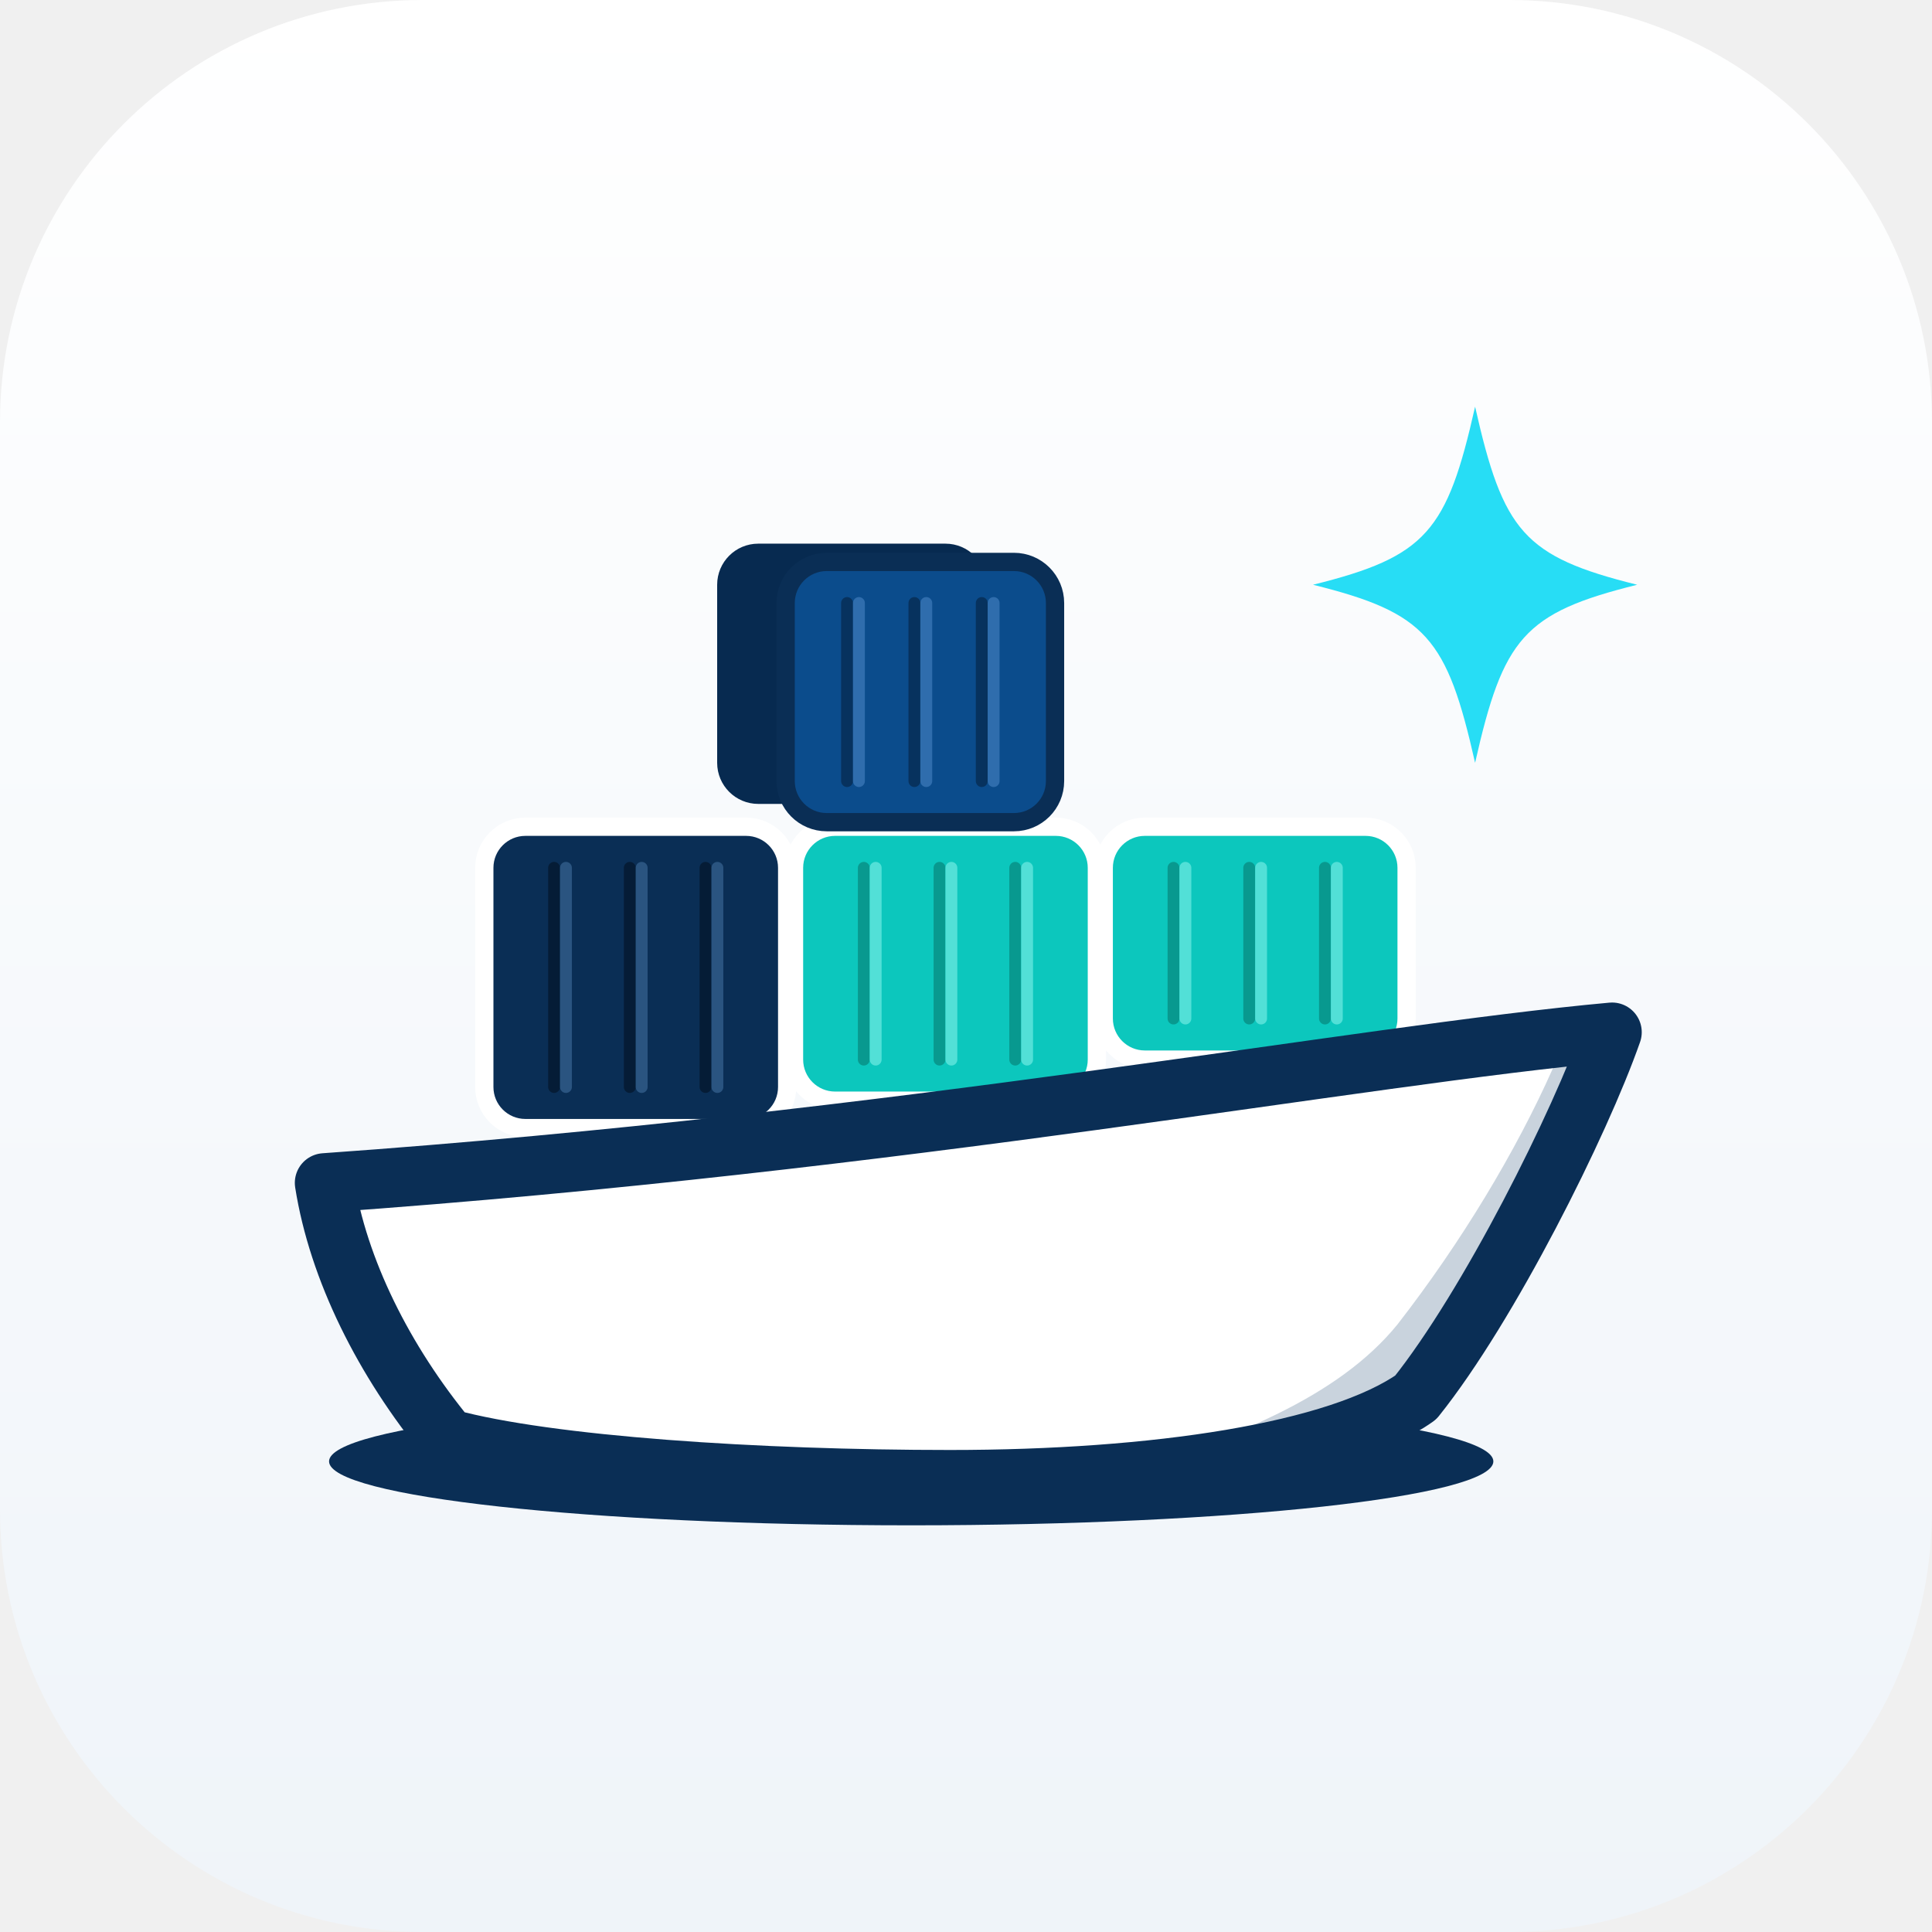
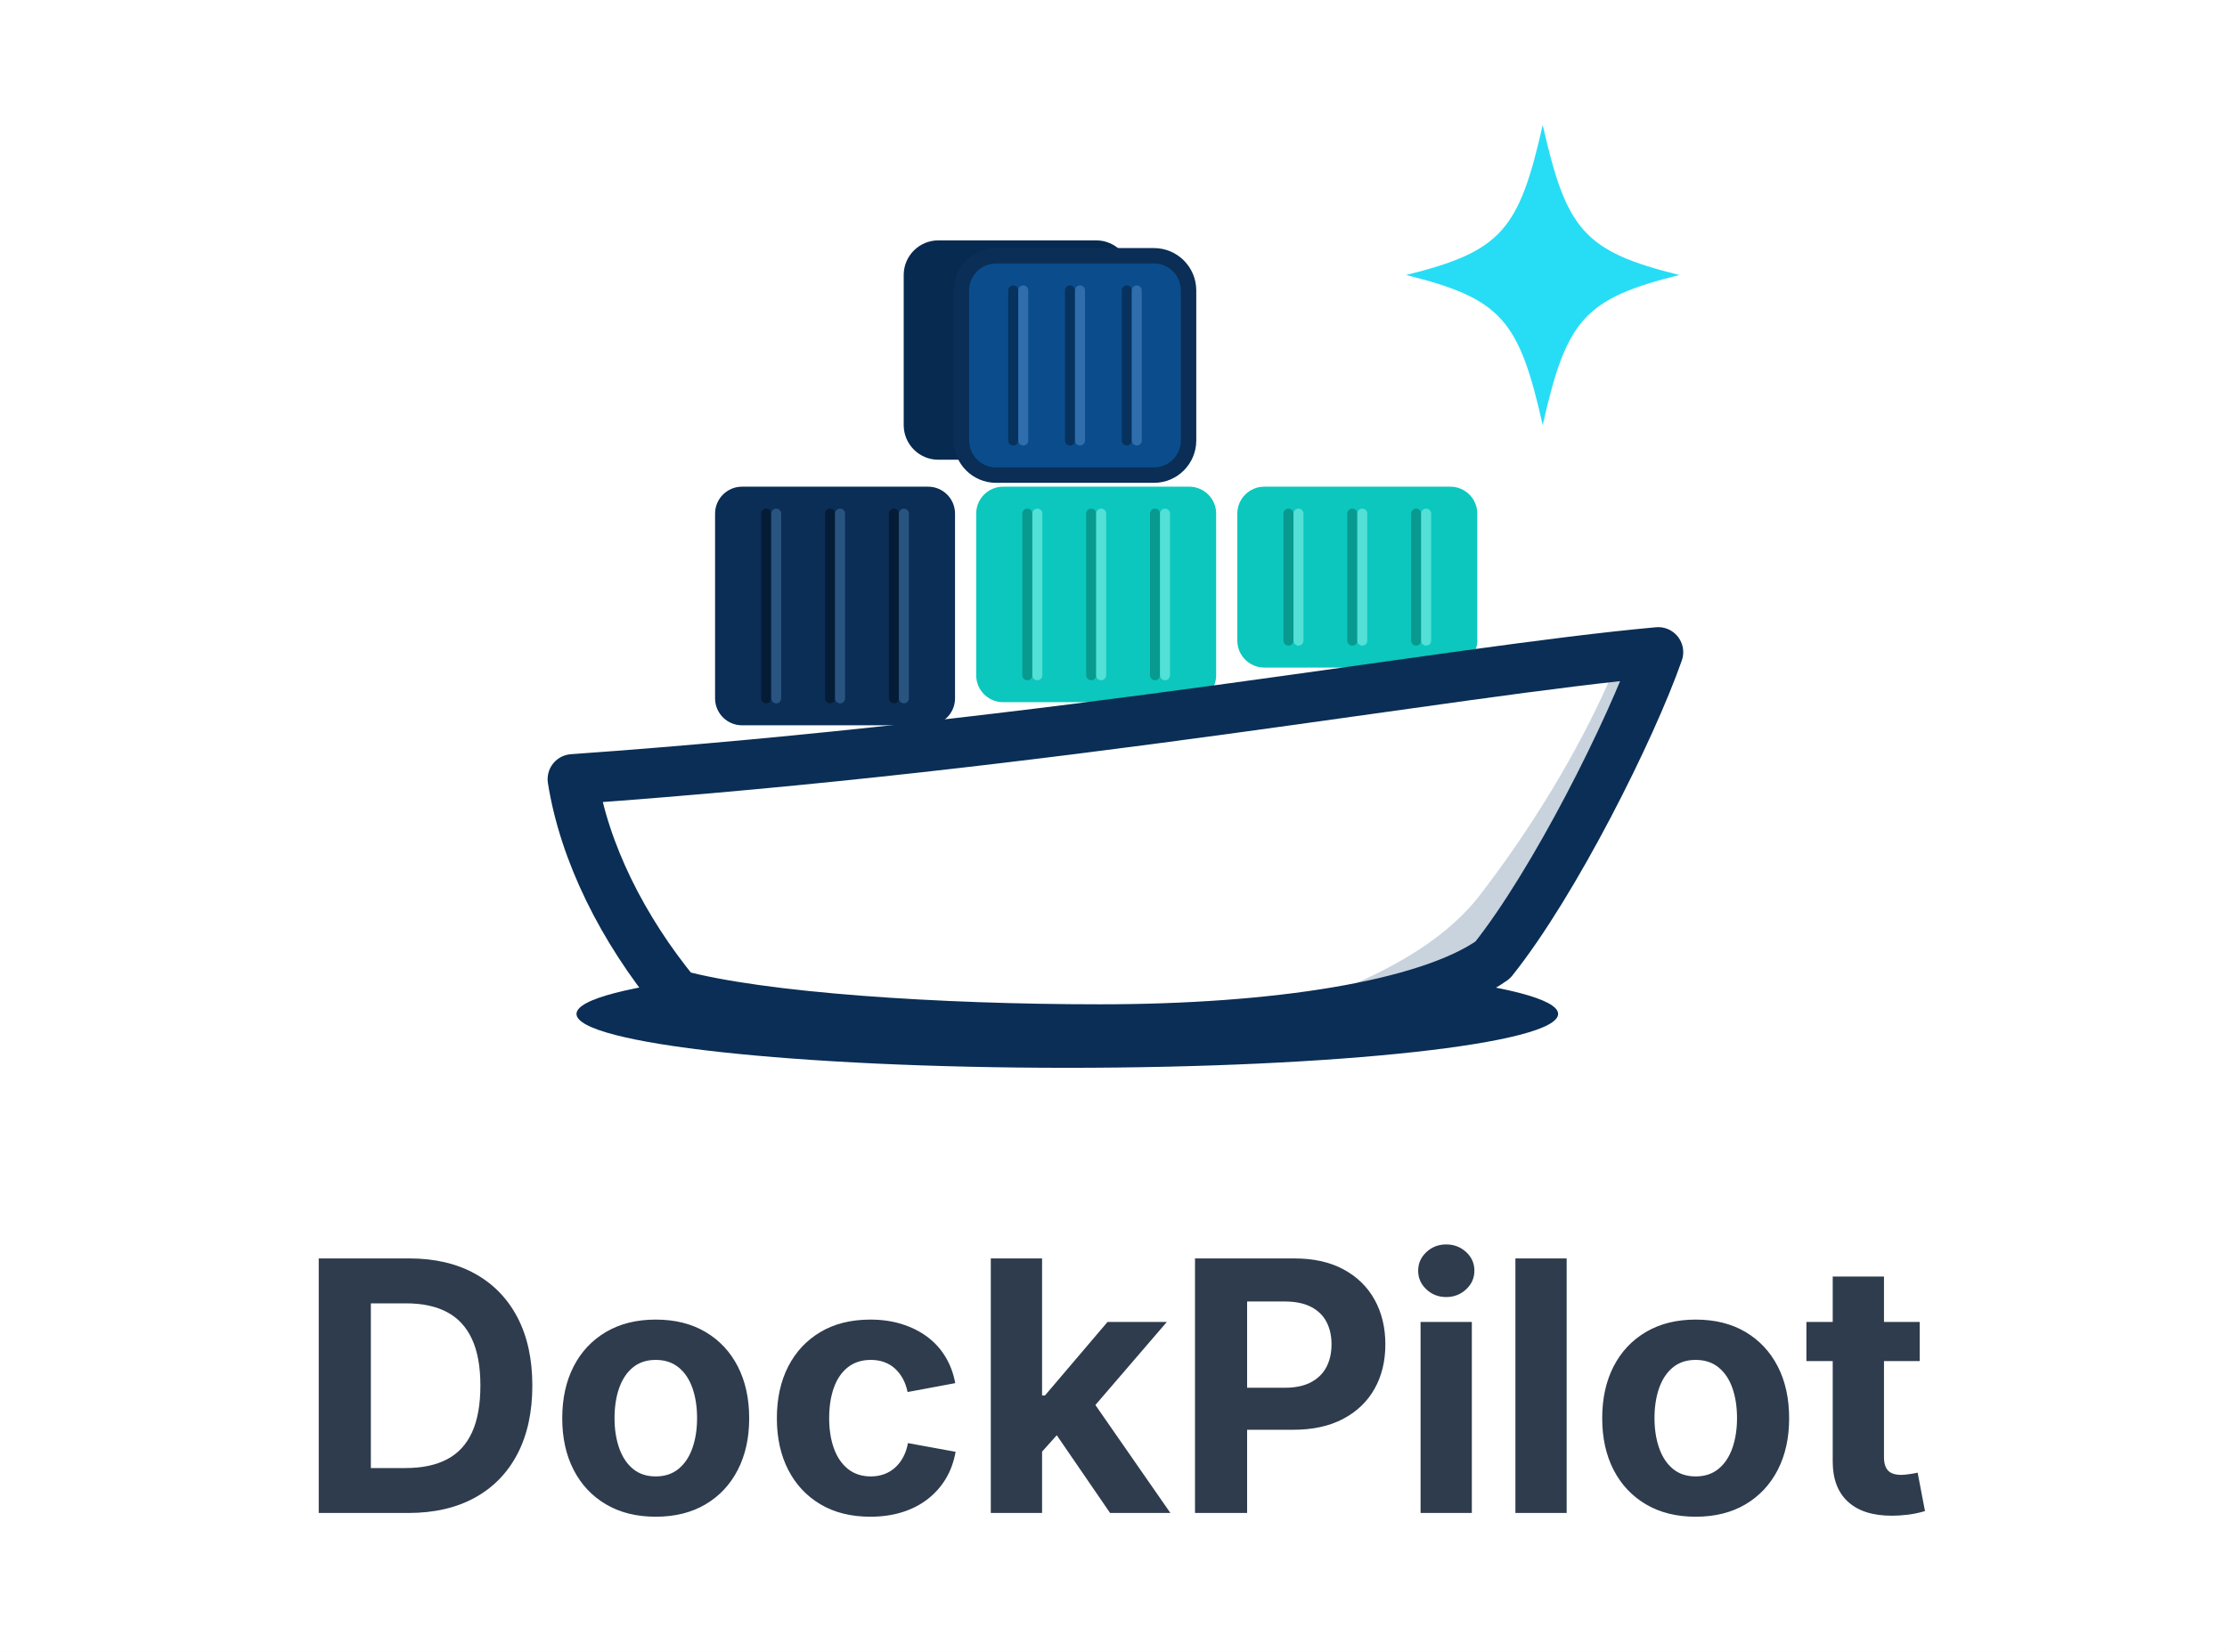
- <svg xmlns="http://www.w3.org/2000/svg" width="1024" height="1024" viewBox="0 0 1024 1024">
-   <defs>
-     <linearGradient id="bg" x1="0" y1="0" x2="0" y2="1">
-       <stop offset="0" stop-color="#FFFFFF" />
-       <stop offset="1" stop-color="#EFF4F9" />
-     </linearGradient>
-   </defs>
-   <rect width="1024" height="1024" rx="224" fill="url(#bg)" />
-   <g transform="translate(19.53,-77.27) scale(2.42)">
-     <ellipse cx="191.5" cy="352" rx="127.5" ry="14" fill="#0A2E55" />
-     <path d="M 63 291 C 190 282 290 263 345 258 C 338 278 318 318 302 338 C 285 350 245 356 200 356 C 158 356 112 353 90 347 C 76 330 66 310 63 291 Z" fill="#FFFFFF" />
-     <clipPath id="hullClip">
-       <path d="M 63 291 C 190 282 290 263 345 258 C 338 278 318 318 302 338 C 285 350 245 356 200 356 C 158 356 112 353 90 347 C 76 330 66 310 63 291 Z" />
-     </clipPath>
-     <path d="M 345 258 C 338 278 318 318 302 338 C 290 348 268 353 236 355 C 262 347 285 338 298 322 C 312 304 324 284 332 266 C 336 261 341 259 345 258 Z" fill="#C9D3DD" clip-path="url(#hullClip)" />
-     <rect x="98" y="213" width="66.333" height="66" rx="9" fill="#0A2E55" stroke="#FFFFFF" stroke-width="4" />
-     <line x1="113.283" y1="222" x2="113.283" y2="270" stroke="#051C36" stroke-width="2.6" stroke-linecap="round" />
-     <line x1="115.883" y1="222" x2="115.883" y2="270" stroke="#2A5480" stroke-width="2.6" stroke-linecap="round" />
-     <line x1="129.867" y1="222" x2="129.867" y2="270" stroke="#051C36" stroke-width="2.6" stroke-linecap="round" />
-     <line x1="132.467" y1="222" x2="132.467" y2="270" stroke="#2A5480" stroke-width="2.6" stroke-linecap="round" />
-     <line x1="146.45" y1="222" x2="146.45" y2="270" stroke="#051C36" stroke-width="2.6" stroke-linecap="round" />
-     <line x1="149.05" y1="222" x2="149.05" y2="270" stroke="#2A5480" stroke-width="2.6" stroke-linecap="round" />
-     <rect x="165.833" y="213" width="66.333" height="60" rx="9" fill="#0CC7BD" stroke="#FFFFFF" stroke-width="4" />
-     <line x1="181.117" y1="222" x2="181.117" y2="264" stroke="#08998F" stroke-width="2.6" stroke-linecap="round" />
-     <line x1="183.717" y1="222" x2="183.717" y2="264" stroke="#52E0D7" stroke-width="2.6" stroke-linecap="round" />
-     <line x1="197.7" y1="222" x2="197.7" y2="264" stroke="#08998F" stroke-width="2.6" stroke-linecap="round" />
-     <line x1="200.3" y1="222" x2="200.3" y2="264" stroke="#52E0D7" stroke-width="2.6" stroke-linecap="round" />
-     <line x1="214.283" y1="222" x2="214.283" y2="264" stroke="#08998F" stroke-width="2.6" stroke-linecap="round" />
-     <line x1="216.883" y1="222" x2="216.883" y2="264" stroke="#52E0D7" stroke-width="2.6" stroke-linecap="round" />
-     <rect x="233.667" y="213" width="66.333" height="51" rx="9" fill="#0CC7BD" stroke="#FFFFFF" stroke-width="4" />
-     <line x1="248.95" y1="222" x2="248.95" y2="255" stroke="#08998F" stroke-width="2.6" stroke-linecap="round" />
-     <line x1="251.55" y1="222" x2="251.55" y2="255" stroke="#52E0D7" stroke-width="2.6" stroke-linecap="round" />
-     <line x1="265.533" y1="222" x2="265.533" y2="255" stroke="#08998F" stroke-width="2.6" stroke-linecap="round" />
-     <line x1="268.133" y1="222" x2="268.133" y2="255" stroke="#52E0D7" stroke-width="2.6" stroke-linecap="round" />
-     <line x1="282.117" y1="222" x2="282.117" y2="255" stroke="#08998F" stroke-width="2.6" stroke-linecap="round" />
-     <line x1="284.717" y1="222" x2="284.717" y2="255" stroke="#52E0D7" stroke-width="2.6" stroke-linecap="round" />
-     <path d="M 63 291 C 190 282 290 263 345 258 C 338 278 318 318 302 338 C 285 350 245 356 200 356 C 158 356 112 353 90 347 C 76 330 66 310 63 291 Z" fill="none" stroke="#0A2E55" stroke-width="13" stroke-linejoin="round" stroke-linecap="round" />
-     <rect x="149" y="151" width="59" height="57" rx="9" fill="#072A50" />
-     <rect x="164" y="155" width="59" height="57" rx="9" fill="#0B4C8C" stroke="#0A2E55" stroke-width="4" />
-     <line x1="177.45" y1="164" x2="177.45" y2="203" stroke="#07325E" stroke-width="2.6" stroke-linecap="round" />
-     <line x1="180.05" y1="164" x2="180.05" y2="203" stroke="#2F6DAD" stroke-width="2.6" stroke-linecap="round" />
-     <line x1="192.2" y1="164" x2="192.2" y2="203" stroke="#07325E" stroke-width="2.6" stroke-linecap="round" />
-     <line x1="194.8" y1="164" x2="194.8" y2="203" stroke="#2F6DAD" stroke-width="2.6" stroke-linecap="round" />
-     <line x1="206.95" y1="164" x2="206.95" y2="203" stroke="#07325E" stroke-width="2.6" stroke-linecap="round" />
-     <line x1="209.55" y1="164" x2="209.55" y2="203" stroke="#2F6DAD" stroke-width="2.6" stroke-linecap="round" />
-     <path d="M 315 121 C 321.16 148.3 325.65 153.84 350.5 160 C 325.65 166.16 321.16 171.7 315 199 C 308.84 171.7 304.35 166.16 279.5 160 C 304.35 153.84 308.84 148.3 315 121 Z" fill="#27DDF5" />
+ <svg xmlns="http://www.w3.org/2000/svg" width="1120" height="831" viewBox="0 0 1120 831">
+   <rect width="1120" height="831" fill="#FFFFFF" />
+   <g transform="translate(150.4,-109.6) scale(0.8)">
+     <g transform="translate(19.53,-77.27) scale(2.42)">
+       <ellipse cx="191.5" cy="352" rx="127.5" ry="14" fill="#0A2E55" />
+       <path d="M 63 291 C 190 282 290 263 345 258 C 338 278 318 318 302 338 C 285 350 245 356 200 356 C 158 356 112 353 90 347 C 76 330 66 310 63 291 Z" fill="#FFFFFF" />
+       <clipPath id="hullClip">
+         <path d="M 63 291 C 190 282 290 263 345 258 C 338 278 318 318 302 338 C 285 350 245 356 200 356 C 158 356 112 353 90 347 C 76 330 66 310 63 291 Z" />
+       </clipPath>
+       <path d="M 345 258 C 338 278 318 318 302 338 C 290 348 268 353 236 355 C 262 347 285 338 298 322 C 312 304 324 284 332 266 C 336 261 341 259 345 258 Z" fill="#C9D3DD" clip-path="url(#hullClip)" />
+       <rect x="98" y="213" width="66.333" height="66" rx="9" fill="#0A2E55" stroke="#FFFFFF" stroke-width="4" />
+       <line x1="113.283" y1="222" x2="113.283" y2="270" stroke="#051C36" stroke-width="2.6" stroke-linecap="round" />
+       <line x1="115.883" y1="222" x2="115.883" y2="270" stroke="#2A5480" stroke-width="2.6" stroke-linecap="round" />
+       <line x1="129.867" y1="222" x2="129.867" y2="270" stroke="#051C36" stroke-width="2.6" stroke-linecap="round" />
+       <line x1="132.467" y1="222" x2="132.467" y2="270" stroke="#2A5480" stroke-width="2.6" stroke-linecap="round" />
+       <line x1="146.45" y1="222" x2="146.45" y2="270" stroke="#051C36" stroke-width="2.6" stroke-linecap="round" />
+       <line x1="149.05" y1="222" x2="149.05" y2="270" stroke="#2A5480" stroke-width="2.6" stroke-linecap="round" />
+       <rect x="165.833" y="213" width="66.333" height="60" rx="9" fill="#0CC7BD" stroke="#FFFFFF" stroke-width="4" />
+       <line x1="181.117" y1="222" x2="181.117" y2="264" stroke="#08998F" stroke-width="2.6" stroke-linecap="round" />
+       <line x1="183.717" y1="222" x2="183.717" y2="264" stroke="#52E0D7" stroke-width="2.6" stroke-linecap="round" />
+       <line x1="197.7" y1="222" x2="197.7" y2="264" stroke="#08998F" stroke-width="2.6" stroke-linecap="round" />
+       <line x1="200.3" y1="222" x2="200.3" y2="264" stroke="#52E0D7" stroke-width="2.6" stroke-linecap="round" />
+       <line x1="214.283" y1="222" x2="214.283" y2="264" stroke="#08998F" stroke-width="2.6" stroke-linecap="round" />
+       <line x1="216.883" y1="222" x2="216.883" y2="264" stroke="#52E0D7" stroke-width="2.6" stroke-linecap="round" />
+       <rect x="233.667" y="213" width="66.333" height="51" rx="9" fill="#0CC7BD" stroke="#FFFFFF" stroke-width="4" />
+       <line x1="248.95" y1="222" x2="248.95" y2="255" stroke="#08998F" stroke-width="2.6" stroke-linecap="round" />
+       <line x1="251.55" y1="222" x2="251.55" y2="255" stroke="#52E0D7" stroke-width="2.6" stroke-linecap="round" />
+       <line x1="265.533" y1="222" x2="265.533" y2="255" stroke="#08998F" stroke-width="2.6" stroke-linecap="round" />
+       <line x1="268.133" y1="222" x2="268.133" y2="255" stroke="#52E0D7" stroke-width="2.6" stroke-linecap="round" />
+       <line x1="282.117" y1="222" x2="282.117" y2="255" stroke="#08998F" stroke-width="2.6" stroke-linecap="round" />
+       <line x1="284.717" y1="222" x2="284.717" y2="255" stroke="#52E0D7" stroke-width="2.6" stroke-linecap="round" />
+       <path d="M 63 291 C 190 282 290 263 345 258 C 338 278 318 318 302 338 C 285 350 245 356 200 356 C 158 356 112 353 90 347 C 76 330 66 310 63 291 Z" fill="none" stroke="#0A2E55" stroke-width="13" stroke-linejoin="round" stroke-linecap="round" />
+       <rect x="149" y="151" width="59" height="57" rx="9" fill="#072A50" />
+       <rect x="164" y="155" width="59" height="57" rx="9" fill="#0B4C8C" stroke="#0A2E55" stroke-width="4" />
+       <line x1="177.45" y1="164" x2="177.45" y2="203" stroke="#07325E" stroke-width="2.6" stroke-linecap="round" />
+       <line x1="180.05" y1="164" x2="180.05" y2="203" stroke="#2F6DAD" stroke-width="2.6" stroke-linecap="round" />
+       <line x1="192.2" y1="164" x2="192.2" y2="203" stroke="#07325E" stroke-width="2.6" stroke-linecap="round" />
+       <line x1="194.8" y1="164" x2="194.8" y2="203" stroke="#2F6DAD" stroke-width="2.6" stroke-linecap="round" />
+       <line x1="206.95" y1="164" x2="206.95" y2="203" stroke="#07325E" stroke-width="2.6" stroke-linecap="round" />
+       <line x1="209.55" y1="164" x2="209.55" y2="203" stroke="#2F6DAD" stroke-width="2.6" stroke-linecap="round" />
+       <path d="M 315 121 C 321.16 148.3 325.65 153.84 350.5 160 C 325.65 166.16 321.16 171.7 315 199 C 308.84 171.7 304.35 166.16 279.5 160 C 304.35 153.84 308.84 148.3 315 121 Z" fill="#27DDF5" />
+     </g>
  </g>
+   <path transform="translate(148.7,761.1)" d="M56.63 0L11.60 0L11.60-128.05L57.06-128.05Q76.31-128.05 90.19-120.36Q104.07-112.66 111.55-98.36Q119.02-84.05 119.02-64.11Q119.02-44.09 111.55-29.73Q104.07-15.38 90.11-7.69Q76.14 0 56.63 0M37.81-105.45L37.81-22.60L55.34-22.60Q67.72-22.60 76.10-26.98Q84.48-31.37 88.69-40.56Q92.90-49.76 92.90-64.11Q92.90-78.37 88.64-87.53Q84.39-96.68 76.10-101.06Q67.80-105.45 55.52-105.45 M181.07 1.89Q166.63 1.89 156.06-4.34Q145.49-10.57 139.78-21.70Q134.06-32.83 134.06-47.61Q134.06-62.56 139.78-73.69Q145.49-84.82 156.06-91.05Q166.63-97.28 181.07-97.28Q195.59-97.28 206.12-91.05Q216.65-84.82 222.36-73.69Q228.08-62.56 228.08-47.61Q228.08-32.83 222.36-21.70Q216.65-10.57 206.12-4.34Q195.59 1.89 181.07 1.89M181.07-18.39Q187.95-18.39 192.59-22.21Q197.23-26.04 199.55-32.70Q201.87-39.36 201.87-47.70Q201.87-56.20 199.55-62.82Q197.23-69.44 192.59-73.22Q187.95-77 181.07-77Q174.20-77 169.60-73.22Q165-69.44 162.68-62.82Q160.36-56.20 160.36-47.70Q160.36-39.36 162.68-32.70Q165-26.04 169.60-22.21Q174.20-18.39 181.07-18.39 M289.01 1.89Q274.48 1.89 263.96-4.34Q253.43-10.57 247.71-21.70Q242-32.83 242-47.61Q242-62.56 247.71-73.69Q253.43-84.82 263.96-91.05Q274.48-97.28 289.01-97.28Q297.52-97.28 304.73-95.05Q311.95-92.81 317.54-88.69Q323.13-84.56 326.73-78.63Q330.34-72.70 331.72-65.31L307.74-60.84Q306.97-64.62 305.34-67.59Q303.70-70.55 301.38-72.66Q299.06-74.77 296.01-75.88Q292.96-77 289.27-77Q282.39-77 277.71-73.30Q273.02-69.61 270.66-62.99Q268.30-56.37 268.30-47.70Q268.30-39.19 270.66-32.57Q273.02-25.95 277.71-22.17Q282.39-18.39 289.27-18.39Q292.96-18.39 296.05-19.55Q299.15-20.71 301.55-22.90Q303.96-25.09 305.59-28.19Q307.23-31.28 307.91-35.15L331.89-30.77Q330.52-23.12 326.91-17.14Q323.30-11.17 317.71-6.87Q312.13-2.58 304.86-0.34Q297.60 1.89 289.01 1.89 M375.38 0L349.59 0L349.59-128.05L375.38-128.05L375.38-59.12L376.84-59.12L408.29-96.08L438.11-96.08L402.19-54.31L439.91 0L409.58 0L382.77-39.10L375.38-30.85 M478.50 0L452.29 0L452.29-128.05L502.22-128.05Q516.83-128.05 527.05-122.50Q537.28-116.96 542.65-107.21Q548.02-97.45 548.02-84.82Q548.02-72.10 542.57-62.43Q537.11-52.77 526.75-47.31Q516.40-41.85 501.62-41.85L478.50-41.85L478.50 0M478.50-106.39L478.50-62.99L497.41-62.99Q505.48-62.99 510.68-65.79Q515.88-68.58 518.42-73.48Q520.95-78.37 520.95-84.82Q520.95-91.27 518.42-96.12Q515.88-100.98 510.64-103.68Q505.40-106.39 497.32-106.39 M591.51 0L565.73 0L565.73-96.08L591.51-96.08L591.51 0M578.62-108.62Q572.77-108.62 568.65-112.49Q564.52-116.36 564.52-121.86Q564.52-127.36 568.65-131.23Q572.77-135.09 578.62-135.09Q584.46-135.09 588.63-131.27Q592.80-127.45 592.80-121.86Q592.80-116.36 588.63-112.49Q584.46-108.62 578.62-108.62 M613.42-128.05L639.20-128.05L639.20 0L613.42 0 M704.09 1.89Q689.65 1.89 679.08-4.34Q668.51-10.57 662.79-21.70Q657.08-32.83 657.08-47.61Q657.08-62.56 662.79-73.69Q668.51-84.82 679.08-91.05Q689.65-97.28 704.09-97.28Q718.61-97.28 729.14-91.05Q739.66-84.82 745.38-73.69Q751.09-62.56 751.09-47.61Q751.09-32.83 745.38-21.70Q739.66-10.57 729.14-4.34Q718.61 1.89 704.09 1.89M704.09-18.39Q710.96-18.39 715.60-22.21Q720.24-26.04 722.56-32.70Q724.88-39.36 724.88-47.70Q724.88-56.20 722.56-62.82Q720.24-69.44 715.60-73.22Q710.96-77 704.09-77Q697.21-77 692.61-73.22Q688.02-69.44 685.70-62.82Q683.38-56.20 683.38-47.70Q683.38-39.36 685.70-32.70Q688.02-26.04 692.61-22.21Q697.21-18.39 704.09-18.39 M798.79-96.08L816.75-96.08L816.75-76.40L798.79-76.40L798.79-28.10Q798.79-23.55 800.81-21.36Q802.83-19.16 807.55-19.16Q809.02-19.16 811.68-19.55Q814.34-19.94 815.72-20.28L819.41-0.95Q815.12 0.34 810.86 0.86Q806.61 1.38 802.74 1.38Q788.30 1.38 780.66-5.67Q773.01-12.72 773.01-25.87L773.01-76.40L759.77-76.40L759.77-96.08L773.01-96.08L773.01-118.94L798.79-118.94" fill="#2E3C4D" />
</svg>
